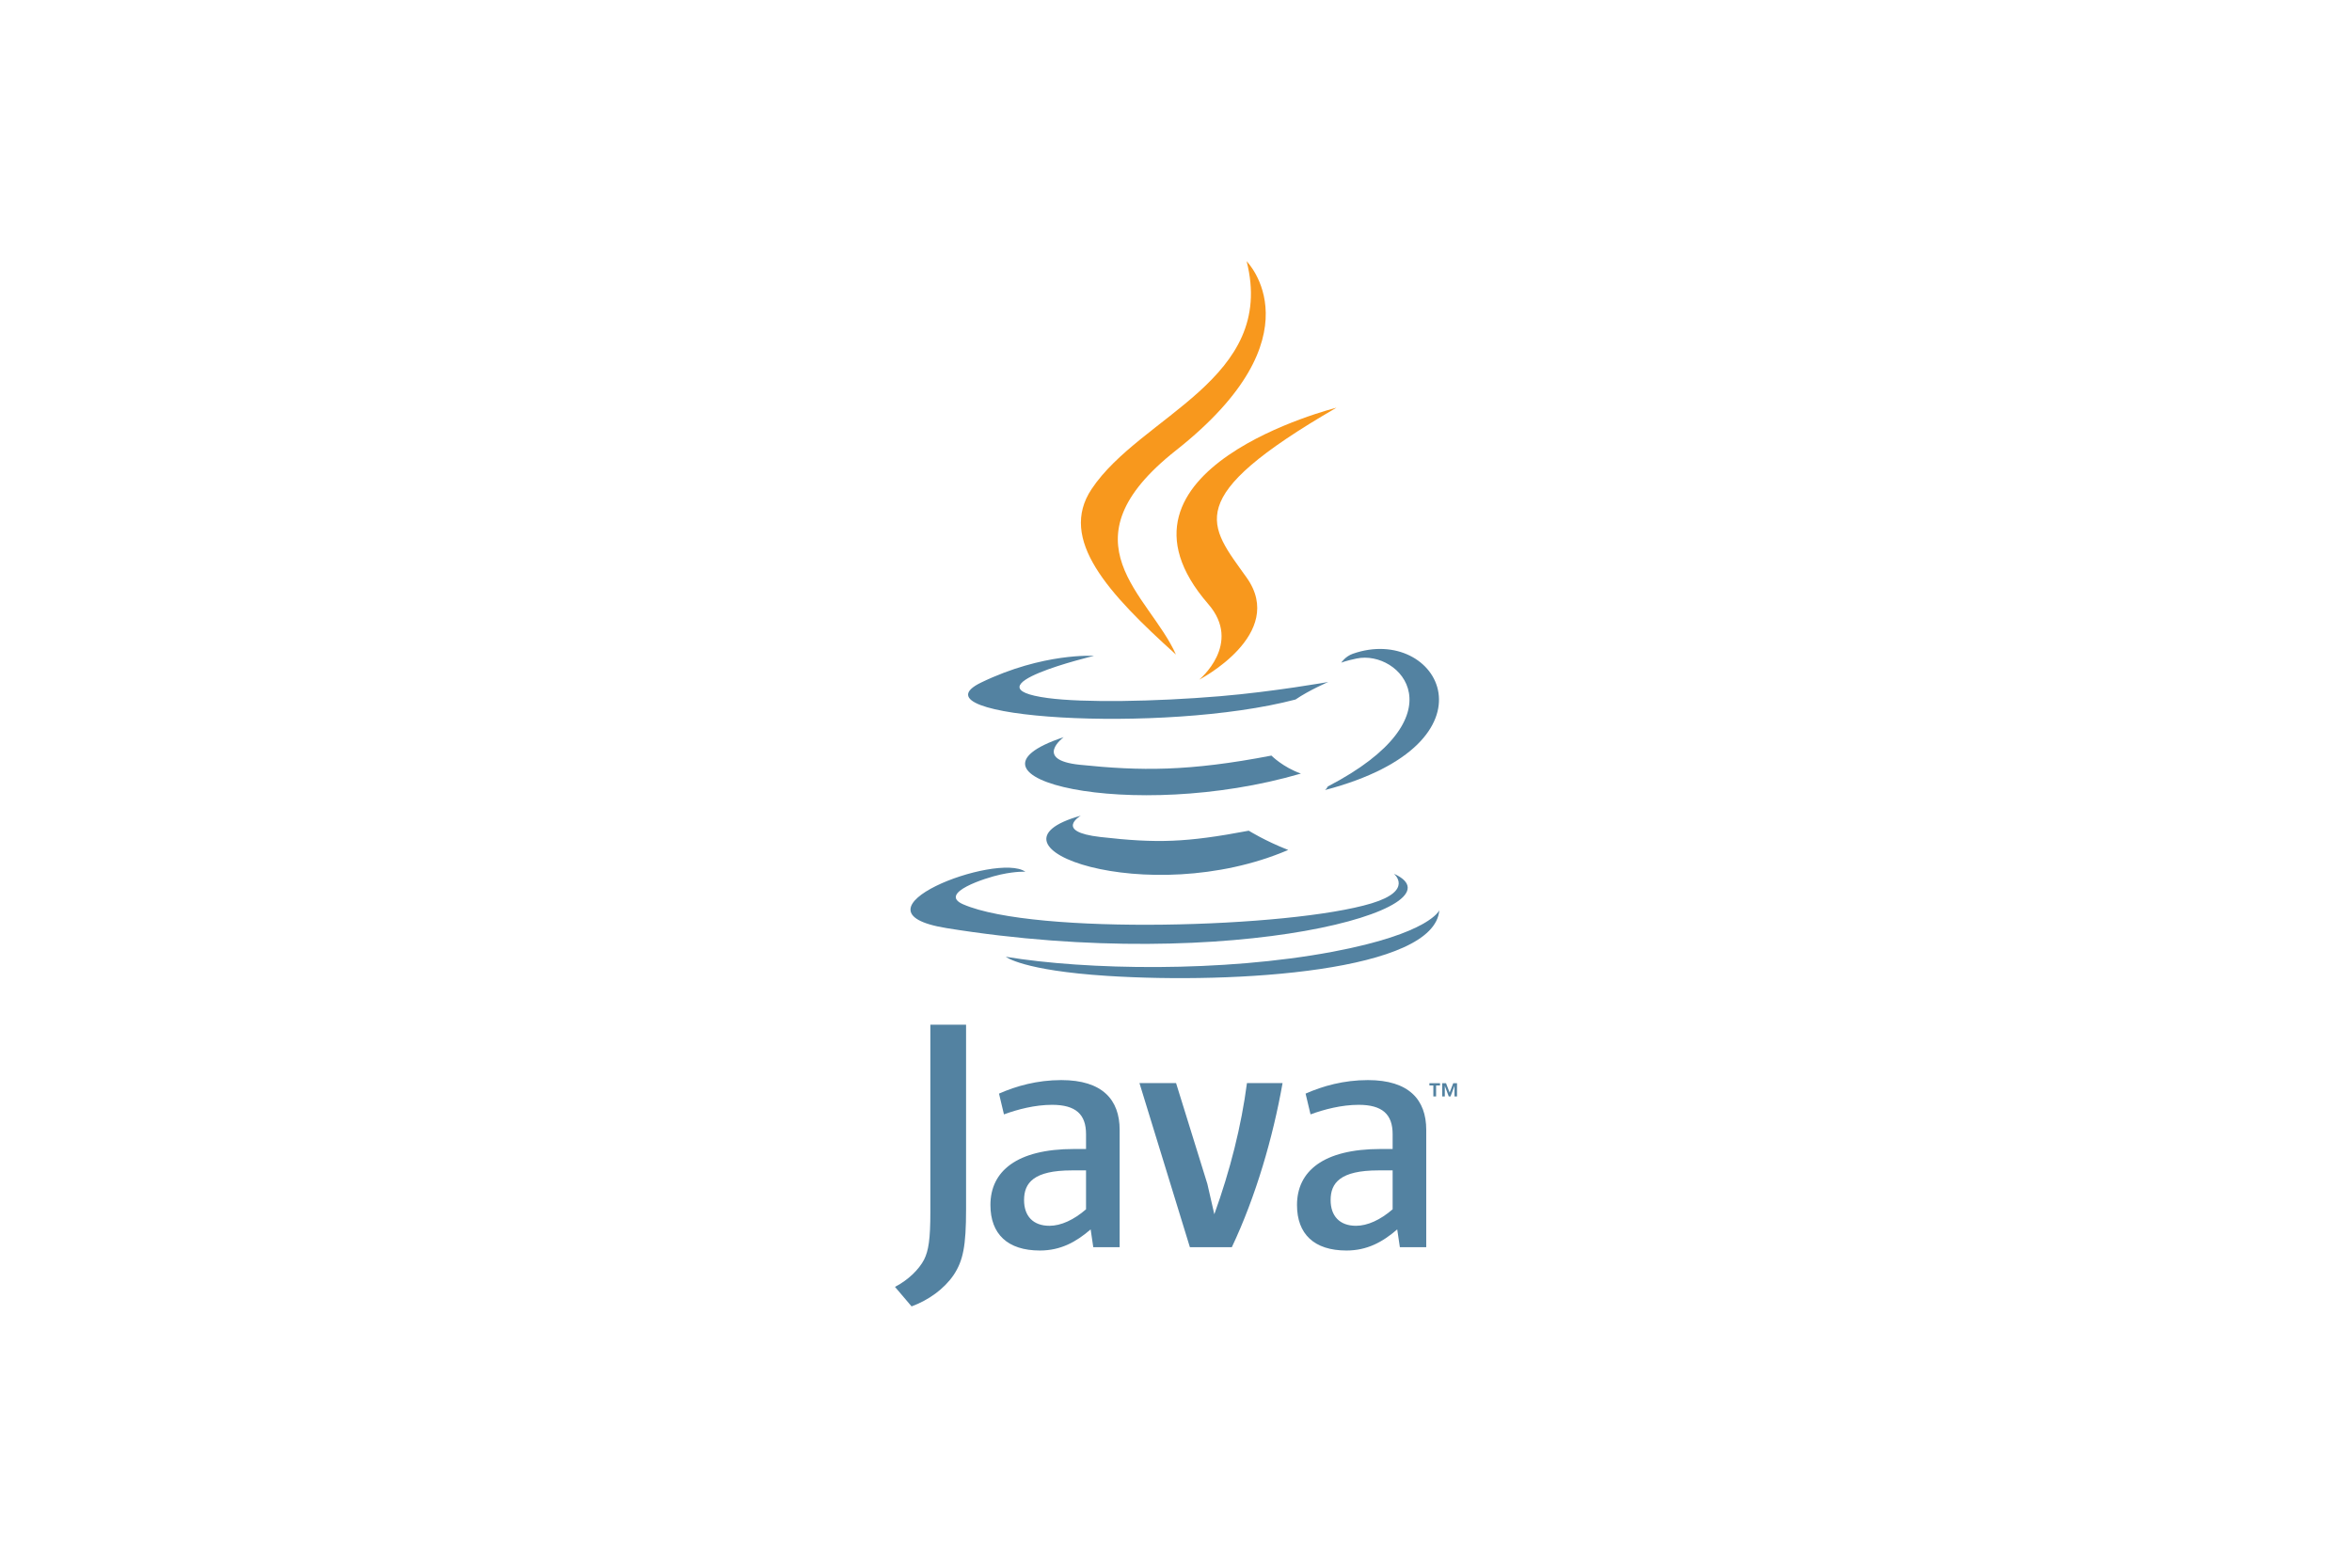
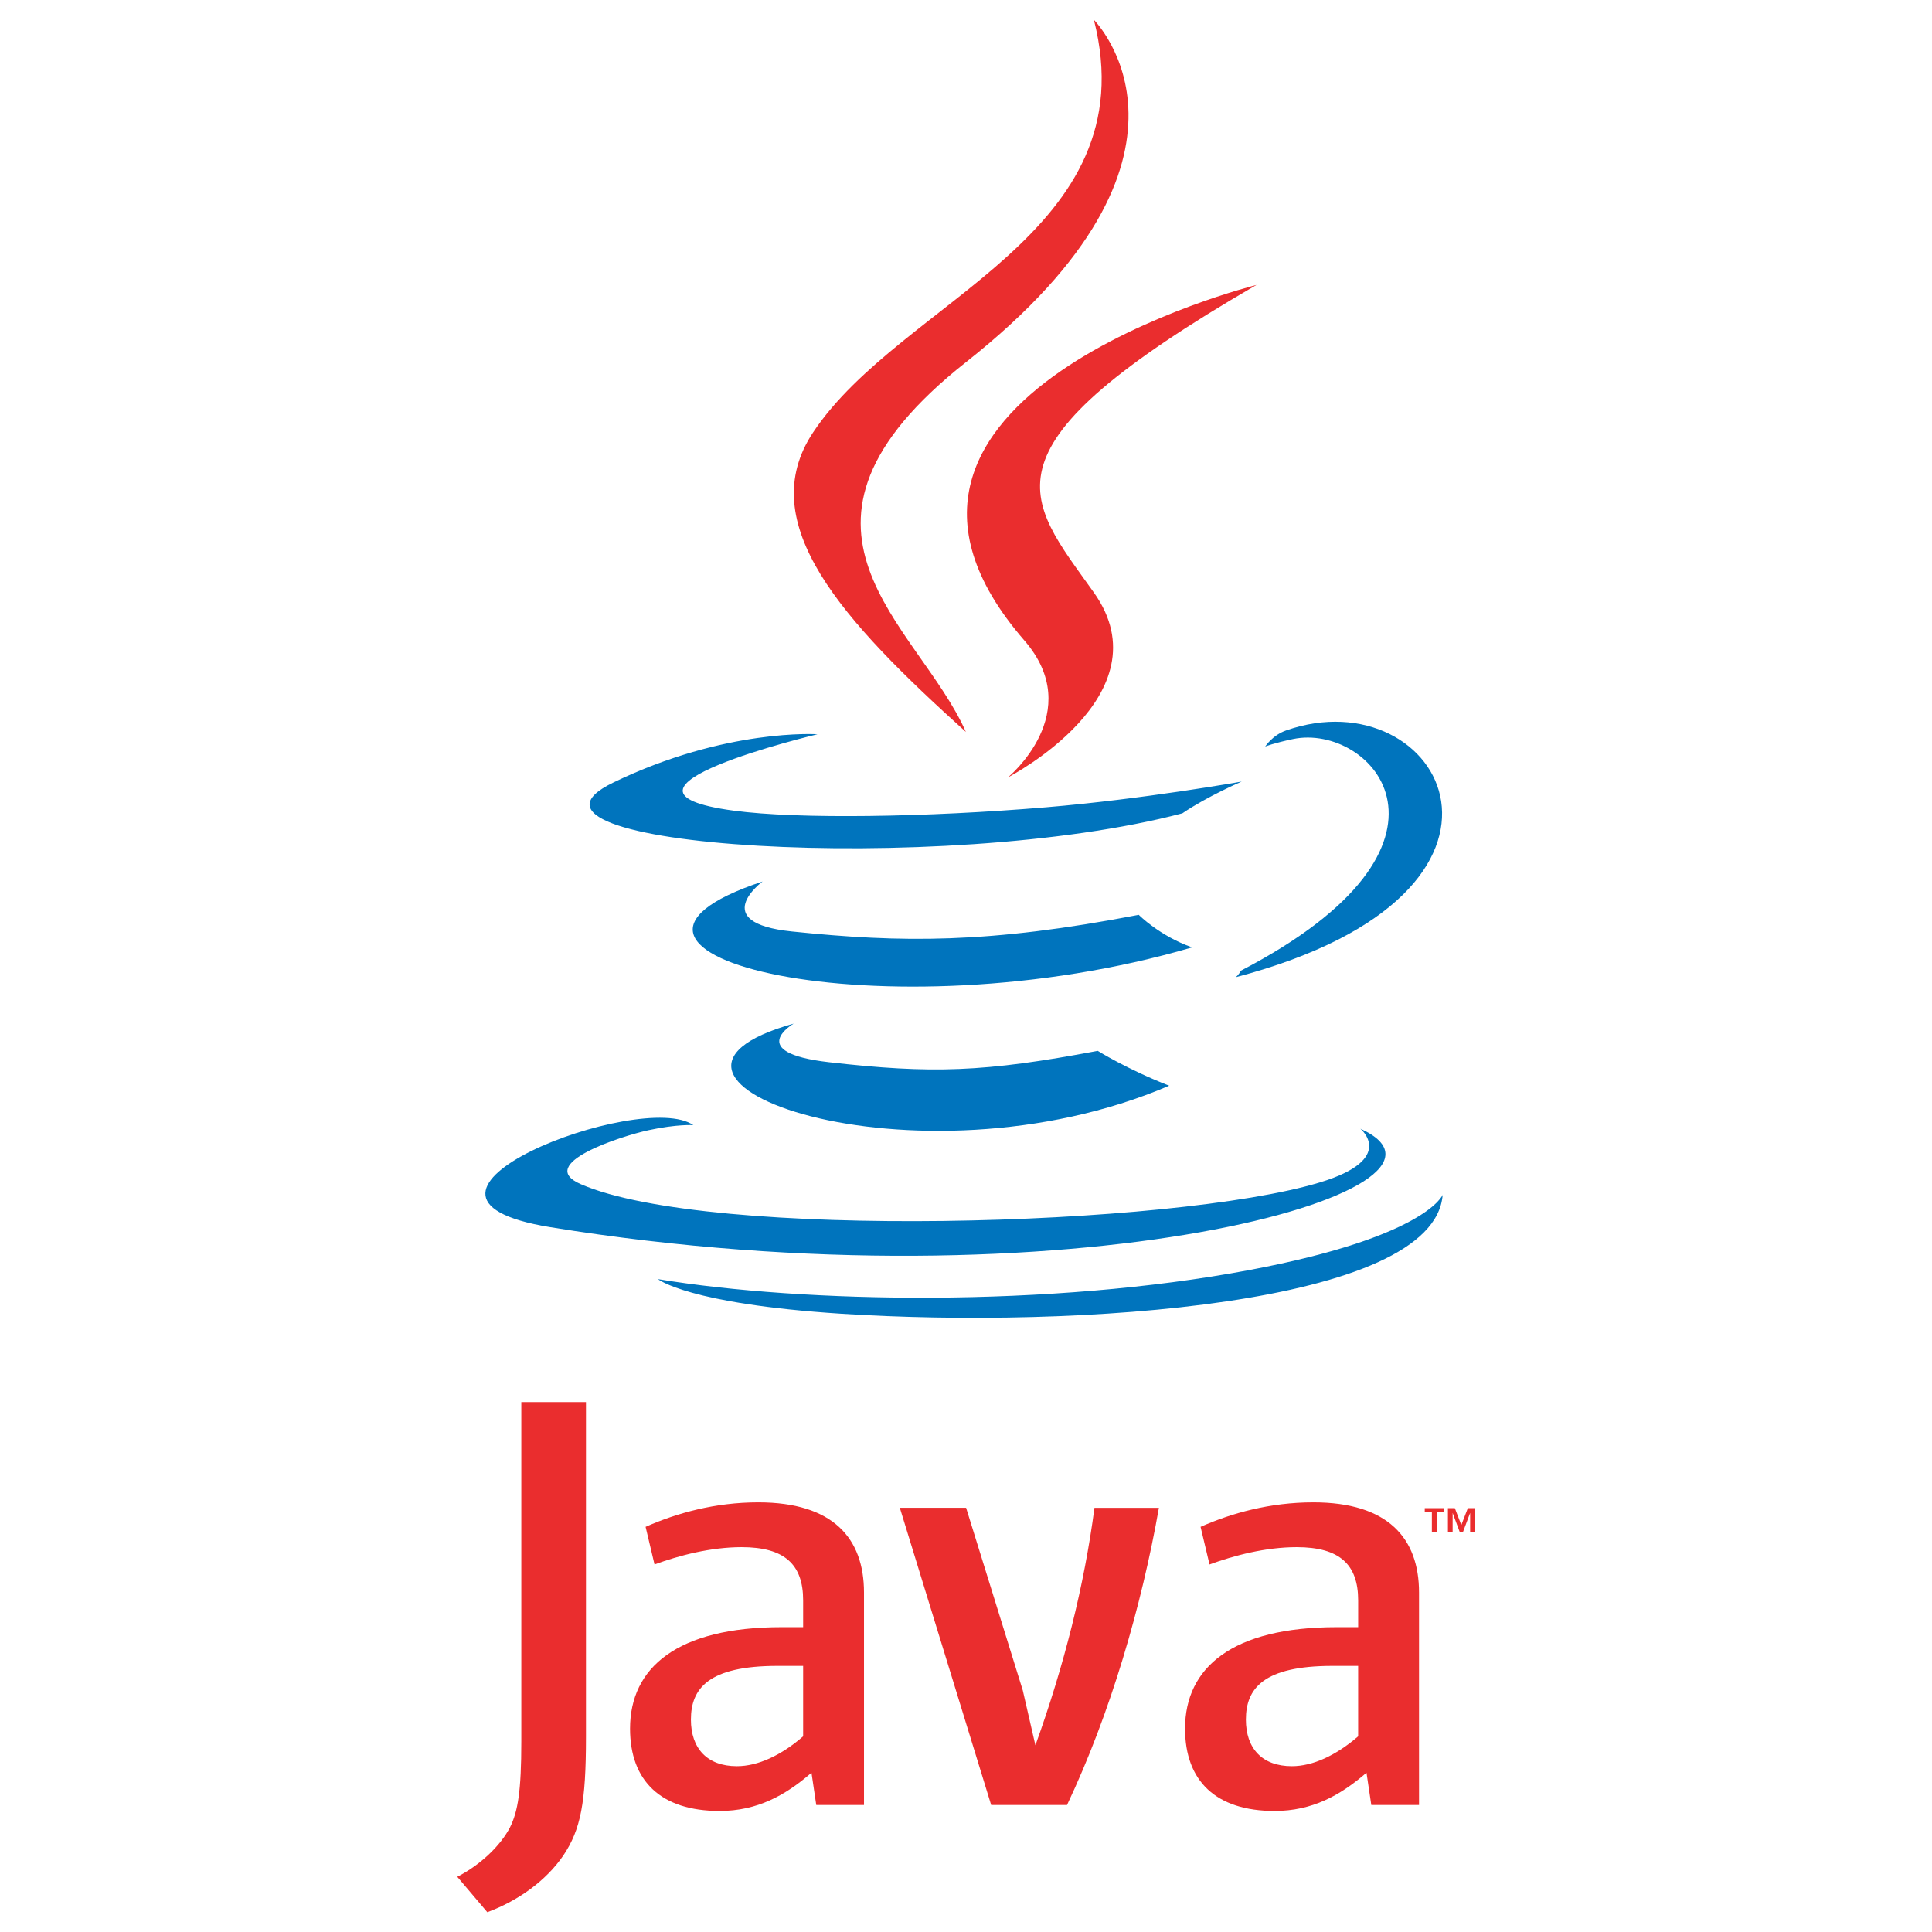
- <svg xmlns="http://www.w3.org/2000/svg" height="800" width="1200" viewBox="-43.624 -135.226 378.076 811.359">
-   <path d="M278.577 426.546h-2.038v-1.14h5.486v1.14h-2.024v5.688h-1.424zm10.942.297h-.032l-2.019 5.392h-.924l-2.006-5.392h-.025v5.392h-1.342v-6.828h1.975l1.86 4.835 1.854-4.835h1.968v6.828h-1.31v-5.392zM96.154 286.925s-14.178 8.245 10.09 11.035c29.4 3.354 44.426 2.873 76.825-3.259 0 0 8.518 5.341 20.414 9.967-72.63 31.128-164.376-1.803-107.329-17.743m-8.875-40.62s-15.902 11.771 8.384 14.283c31.406 3.24 56.208 3.505 99.125-4.759 0 0 5.936 6.018 15.27 9.309-87.814 25.678-185.623 2.025-122.779-18.833" fill="#5382a1" />
-   <path d="M162.098 177.4c17.896 20.604-4.702 39.145-4.702 39.145s45.441-23.458 24.572-52.833c-19.491-27.394-34.438-41.005 46.479-87.934 0 0-127.013 31.722-66.349 101.622" fill="#f8981d" />
-   <path d="M258.157 316.97s10.492 8.645-11.555 15.333c-41.923 12.7-174.488 16.535-211.314.506-13.238-5.759 11.587-13.751 19.396-15.428 8.144-1.766 12.798-1.437 12.798-1.437-14.722-10.371-95.157 20.364-40.857 29.166 148.084 24.015 269.943-10.814 231.532-28.14M102.972 204.218s-67.431 16.016-23.879 21.832c18.389 2.462 55.047 1.905 89.193-.956 27.906-2.354 55.927-7.359 55.927-7.359s-9.84 4.214-16.959 9.075c-68.475 18.009-200.756 9.631-162.674-8.79 32.206-15.568 58.392-13.802 58.392-13.802m120.963 67.614c69.608-36.171 37.424-70.931 14.96-66.248-5.506 1.146-7.961 2.139-7.961 2.139s2.044-3.202 5.948-4.588c44.441-15.624 78.619 46.081-14.346 70.52 0 .001 1.077-.962 1.399-1.823" fill="#5382a1" />
-   <path d="M181.968 0s38.55 38.563-36.563 97.862c-60.233 47.568-13.735 74.69-.025 105.678-35.159-31.722-60.961-59.647-43.651-85.637C127.136 79.752 197.522 61.255 181.968 0" fill="#f8981d" />
-   <path d="M109.812 369.847c66.815 4.277 169.417-2.373 171.847-33.988 0 0-4.671 11.985-55.219 21.503-57.028 10.732-127.364 9.479-169.081 2.601.001-.001 8.54 7.068 52.453 9.884m-10.95 120.802c-6.303 5.467-12.96 8.536-18.934 8.536-8.527 0-13.134-5.113-13.134-13.314 0-8.871 4.936-15.357 24.739-15.357h7.328v20.135m17.393 19.623V449.53c0-15.517-8.85-25.756-30.188-25.756-12.457 0-23.369 3.076-32.238 6.999l2.56 10.752c6.983-2.563 16.022-4.949 24.894-4.949 12.292 0 17.58 4.949 17.58 15.181v7.677h-6.135c-29.865 0-43.337 11.593-43.337 28.994 0 15.017 8.878 23.553 25.594 23.553 10.745 0 18.766-4.436 26.264-10.928l1.361 9.22h13.645zm58.044 0h-21.692l-26.106-84.96h18.943l16.199 52.2 3.601 15.699c8.195-22.698 13.991-45.726 16.89-67.899h18.427c-4.937 27.977-13.821 58.685-26.262 84.96m83.213-19.623c-6.315 5.467-12.984 8.536-18.958 8.536-8.512 0-13.131-5.113-13.131-13.314 0-8.871 4.948-15.357 24.749-15.357h7.34v20.135m17.39 19.623V449.53c0-15.517-8.872-25.756-30.185-25.756-12.466 0-23.382 3.076-32.247 6.999l2.556 10.752c6.986-2.563 16.042-4.949 24.907-4.949 12.283 0 17.579 4.949 17.579 15.181v7.677h-6.145c-29.874 0-43.34 11.593-43.34 28.994 0 15.017 8.871 23.553 25.584 23.553 10.751 0 18.769-4.436 26.28-10.928l1.366 9.22h13.645zM30.32 524.7c-4.958 7.239-12.966 12.966-21.733 16.206L0 530.801c6.673-3.424 12.396-8.954 15.055-14.105 2.3-4.581 3.252-10.485 3.252-24.604v-96.995h18.478v95.666c-.001 18.876-1.51 26.501-6.465 33.937" fill="#5382a1" />
+ <svg viewBox="0 0 128 128">
+   <path fill="#0074BD" d="M52.581 67.817s-3.284 1.911 2.341 2.557c6.814.778 10.297.666 17.805-.753 0 0 1.979 1.237 4.735 2.309-16.836 7.213-38.104-.418-24.881-4.113zm-2.059-9.415s-3.684 2.729 1.945 3.311c7.28.751 13.027.813 22.979-1.103 0 0 1.373 1.396 3.536 2.157-20.352 5.954-43.021.469-28.46-4.365z" />
+   <path fill="#EA2D2E" d="M67.865 42.431c4.151 4.778-1.088 9.074-1.088 9.074s10.533-5.437 5.696-12.248c-4.519-6.349-7.982-9.502 10.771-20.378.001 0-29.438 7.35-15.379 23.552z" />
+   <path fill="#0074BD" d="M90.132 74.781s2.432 2.005-2.678 3.555c-9.716 2.943-40.444 3.831-48.979.117-3.066-1.335 2.687-3.187 4.496-3.576 1.887-.409 2.965-.334 2.965-.334-3.412-2.403-22.055 4.719-9.469 6.762 34.324 5.563 62.567-2.506 53.665-6.524zm-35.97-26.134s-15.629 3.713-5.534 5.063c4.264.57 12.758.439 20.676-.225 6.469-.543 12.961-1.704 12.961-1.704s-2.279.978-3.93 2.104c-15.874 4.175-46.533 2.23-37.706-2.038 7.463-3.611 13.533-3.2 13.533-3.2zM82.2 64.317c16.135-8.382 8.674-16.438 3.467-15.353-1.273.266-1.845.496-1.845.496s.475-.744 1.378-1.063c10.302-3.62 18.223 10.681-3.322 16.345 0 0 .247-.224.322-.425z" />
+   <path fill="#EA2D2E" d="M72.474 1.313s8.935 8.939-8.476 22.682c-13.962 11.027-3.184 17.313-.006 24.498-8.15-7.354-14.128-13.828-10.118-19.852 5.889-8.842 22.204-13.131 18.6-27.328z" />
+   <path fill="#0074BD" d="M55.749 87.039c15.484.99 39.269-.551 39.832-7.878 0 0-1.082 2.777-12.799 4.981-13.218 2.488-29.523 2.199-39.191.603 0 0 1.98 1.64 12.158 2.294z" />
+   <path fill="#EA2D2E" d="M94.866 100.181h-.472v-.264h1.27v.264h-.47v1.317h-.329l.001-1.317zm2.535.066h-.006l-.468 1.251h-.216l-.465-1.251h-.005v1.251h-.312v-1.581h.457l.431 1.119.432-1.119h.454v1.581h-.302v-1.251zm-44.19 14.79c-1.46 1.266-3.004 1.978-4.391 1.978-1.974 0-3.045-1.186-3.045-3.085 0-2.055 1.146-3.56 5.738-3.56h1.697v4.667h.001zm4.031 4.548v-14.077c0-3.599-2.053-5.973-6.997-5.973-2.886 0-5.416.714-7.473 1.622l.592 2.493c1.62-.595 3.715-1.147 5.771-1.147 2.85 0 4.075 1.147 4.075 3.521v1.779h-1.424c-6.921 0-10.044 2.685-10.044 6.723 0 3.479 2.058 5.456 5.933 5.456 2.49 0 4.351-1.028 6.088-2.533l.316 2.137h3.163v-.001zm13.452 0h-5.027l-6.051-19.689h4.391l3.756 12.099.835 3.635c1.896-5.258 3.24-10.596 3.912-15.733h4.271c-1.143 6.481-3.203 13.598-6.087 19.688zm19.288-4.548c-1.465 1.266-3.01 1.978-4.392 1.978-1.976 0-3.046-1.186-3.046-3.085 0-2.055 1.149-3.56 5.736-3.56h1.701v4.667h.001zm4.033 4.548v-14.077c0-3.599-2.059-5.973-6.999-5.973-2.889 0-5.418.714-7.475 1.622l.593 2.493c1.62-.595 3.718-1.147 5.774-1.147 2.846 0 4.074 1.147 4.074 3.521v1.779h-1.424c-6.923 0-10.045 2.685-10.045 6.723 0 3.479 2.056 5.456 5.93 5.456 2.491 0 4.349-1.028 6.091-2.533l.318 2.137h3.163v-.001zm-56.693 3.346c-1.147 1.679-3.005 3.008-5.037 3.757l-1.989-2.345c1.547-.794 2.872-2.075 3.489-3.269.532-1.063.753-2.43.753-5.701V92.891h4.284v22.173c0 4.375-.348 6.144-1.5 7.867z" />
</svg>
